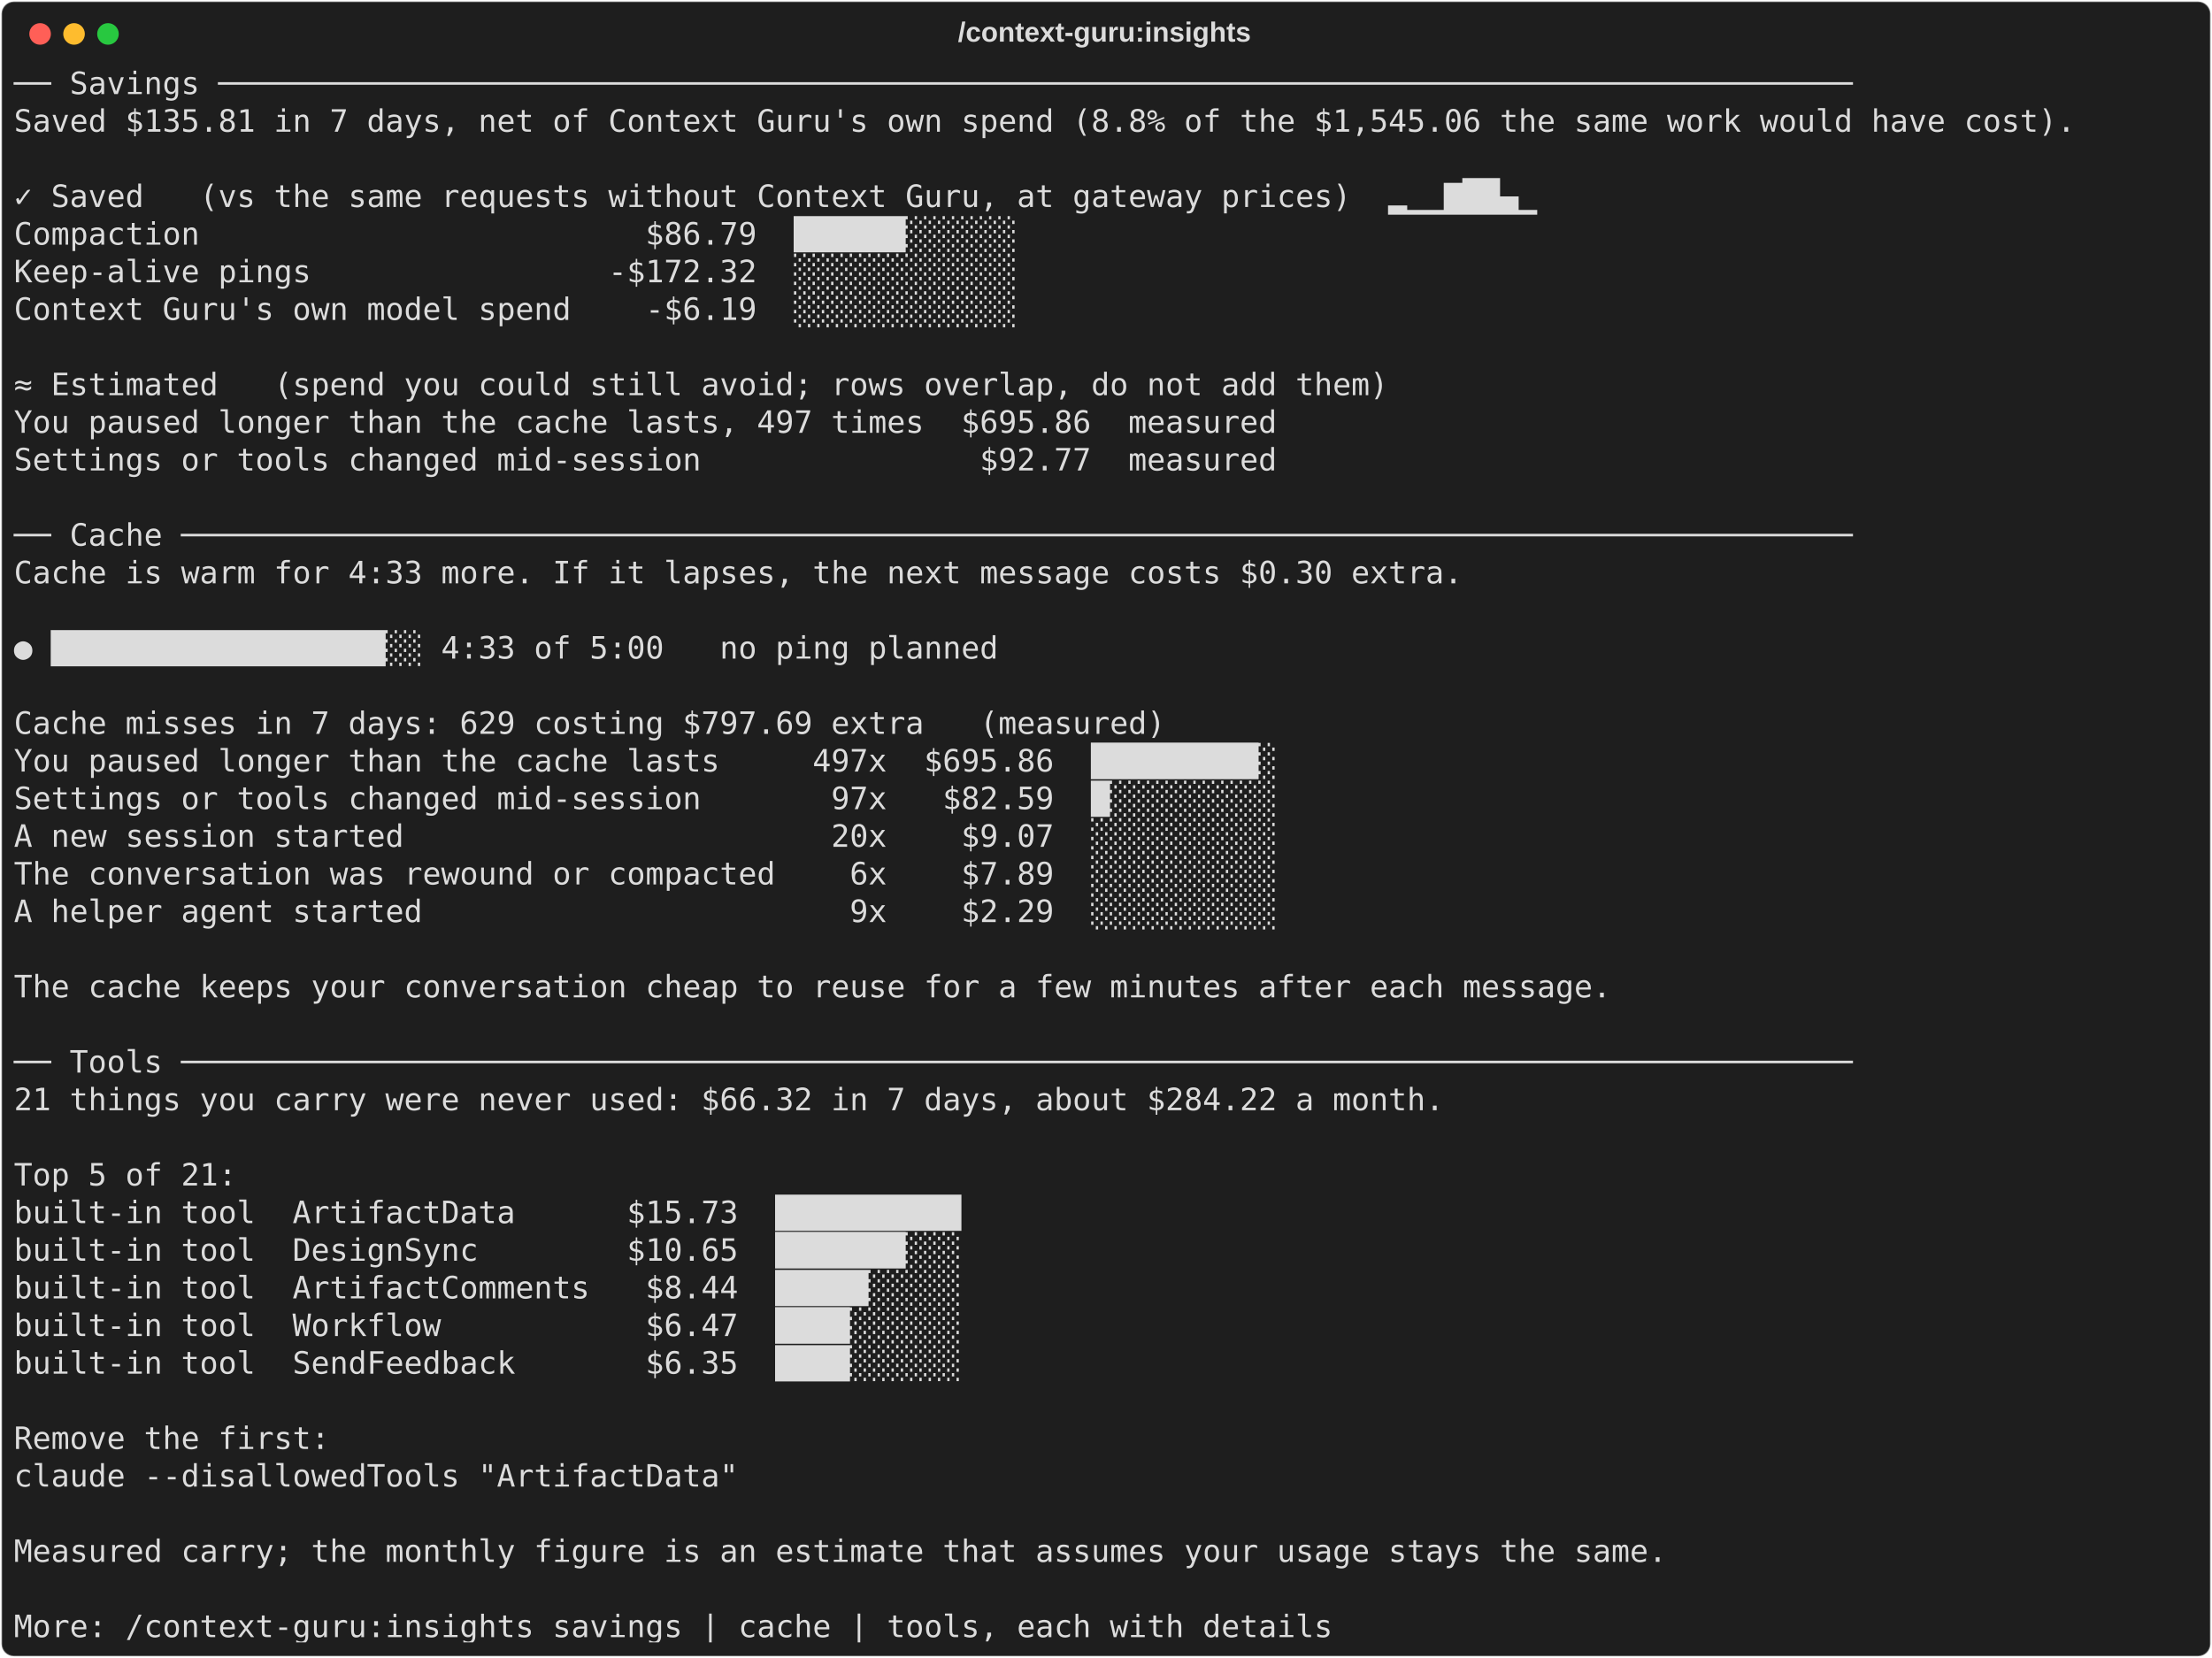
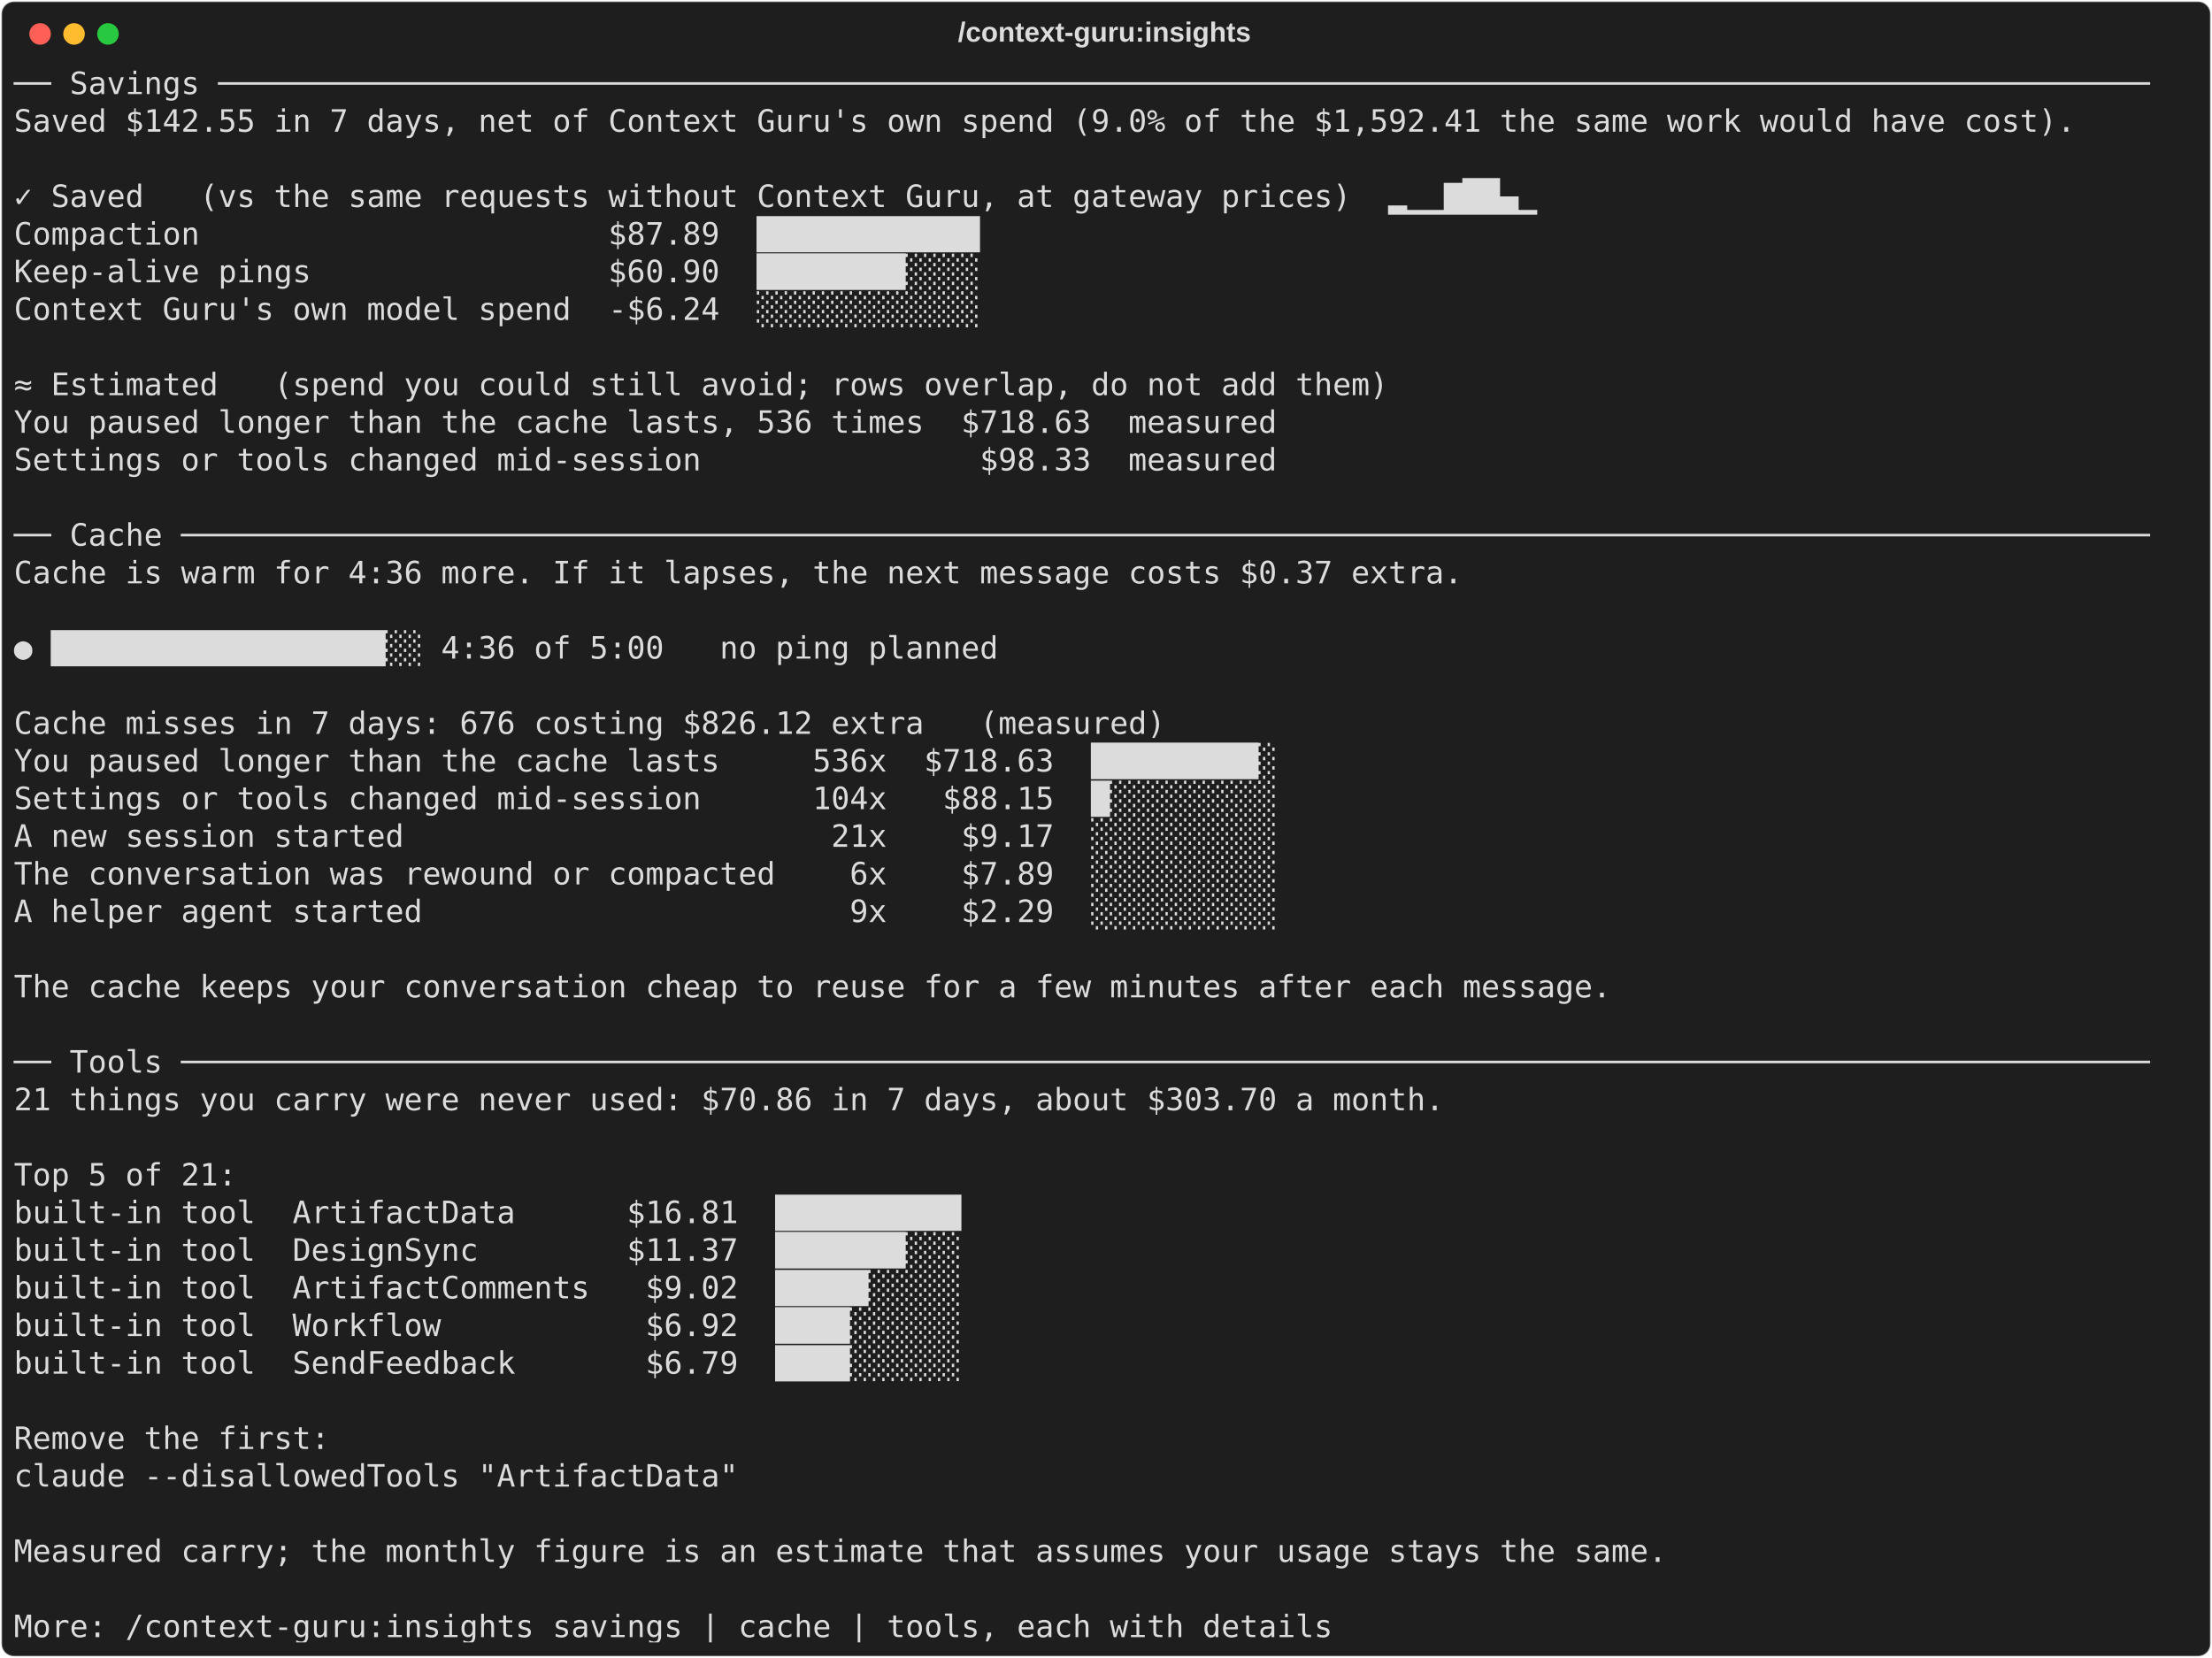
<svg xmlns="http://www.w3.org/2000/svg" class="rich-terminal" viewBox="0 0 1434 1074.8">
  <style>

    @font-face {
        font-family: "Fira Code";
        src: local("FiraCode-Regular"),
                url("https://cdnjs.cloudflare.com/ajax/libs/firacode/6.2.0/woff2/FiraCode-Regular.woff2") format("woff2"),
                url("https://cdnjs.cloudflare.com/ajax/libs/firacode/6.2.0/woff/FiraCode-Regular.woff") format("woff");
        font-style: normal;
        font-weight: 400;
    }
    @font-face {
        font-family: "Fira Code";
        src: local("FiraCode-Bold"),
                url("https://cdnjs.cloudflare.com/ajax/libs/firacode/6.2.0/woff2/FiraCode-Bold.woff2") format("woff2"),
                url("https://cdnjs.cloudflare.com/ajax/libs/firacode/6.2.0/woff/FiraCode-Bold.woff") format("woff");
        font-style: bold;
        font-weight: 700;
    }

-     .terminal-1784383824-matrix {
+     .terminal-3890144751-matrix {
        font-family: Fira Code, monospace;
        font-size: 20px;
        line-height: 24.4px;
        font-variant-east-asian: full-width;
    }

-     .terminal-1784383824-title {
+     .terminal-3890144751-title {
        font-size: 18px;
        font-weight: bold;
        font-family: arial;
    }

-     .terminal-1784383824-r1 { fill: #dcdcdc }
+     .terminal-3890144751-r1 { fill: #dcdcdc }
    </style>
  <defs>
-     <clipPath id="terminal-1784383824-clip-terminal">
+     <clipPath id="terminal-3890144751-clip-terminal">
      <rect x="0" y="0" width="1414.2" height="1023.8" />
    </clipPath>
-     <clipPath id="terminal-1784383824-line-0">
+     <clipPath id="terminal-3890144751-line-0">
      <rect x="0" y="1.5" width="1415.2" height="24.65" />
    </clipPath>
-     <clipPath id="terminal-1784383824-line-1">
+     <clipPath id="terminal-3890144751-line-1">
      <rect x="0" y="25.9" width="1415.2" height="24.65" />
    </clipPath>
-     <clipPath id="terminal-1784383824-line-2">
+     <clipPath id="terminal-3890144751-line-2">
      <rect x="0" y="50.3" width="1415.2" height="24.65" />
    </clipPath>
-     <clipPath id="terminal-1784383824-line-3">
+     <clipPath id="terminal-3890144751-line-3">
      <rect x="0" y="74.7" width="1415.2" height="24.65" />
    </clipPath>
-     <clipPath id="terminal-1784383824-line-4">
+     <clipPath id="terminal-3890144751-line-4">
      <rect x="0" y="99.1" width="1415.2" height="24.65" />
    </clipPath>
-     <clipPath id="terminal-1784383824-line-5">
+     <clipPath id="terminal-3890144751-line-5">
      <rect x="0" y="123.5" width="1415.2" height="24.65" />
    </clipPath>
-     <clipPath id="terminal-1784383824-line-6">
+     <clipPath id="terminal-3890144751-line-6">
      <rect x="0" y="147.9" width="1415.2" height="24.65" />
    </clipPath>
-     <clipPath id="terminal-1784383824-line-7">
+     <clipPath id="terminal-3890144751-line-7">
      <rect x="0" y="172.3" width="1415.2" height="24.65" />
    </clipPath>
-     <clipPath id="terminal-1784383824-line-8">
+     <clipPath id="terminal-3890144751-line-8">
      <rect x="0" y="196.7" width="1415.2" height="24.65" />
    </clipPath>
-     <clipPath id="terminal-1784383824-line-9">
+     <clipPath id="terminal-3890144751-line-9">
      <rect x="0" y="221.1" width="1415.2" height="24.65" />
    </clipPath>
-     <clipPath id="terminal-1784383824-line-10">
+     <clipPath id="terminal-3890144751-line-10">
      <rect x="0" y="245.5" width="1415.2" height="24.65" />
    </clipPath>
-     <clipPath id="terminal-1784383824-line-11">
+     <clipPath id="terminal-3890144751-line-11">
      <rect x="0" y="269.9" width="1415.2" height="24.65" />
    </clipPath>
-     <clipPath id="terminal-1784383824-line-12">
+     <clipPath id="terminal-3890144751-line-12">
      <rect x="0" y="294.3" width="1415.2" height="24.65" />
    </clipPath>
-     <clipPath id="terminal-1784383824-line-13">
+     <clipPath id="terminal-3890144751-line-13">
      <rect x="0" y="318.7" width="1415.2" height="24.65" />
    </clipPath>
-     <clipPath id="terminal-1784383824-line-14">
+     <clipPath id="terminal-3890144751-line-14">
      <rect x="0" y="343.1" width="1415.2" height="24.65" />
    </clipPath>
-     <clipPath id="terminal-1784383824-line-15">
+     <clipPath id="terminal-3890144751-line-15">
      <rect x="0" y="367.5" width="1415.2" height="24.65" />
    </clipPath>
-     <clipPath id="terminal-1784383824-line-16">
+     <clipPath id="terminal-3890144751-line-16">
      <rect x="0" y="391.9" width="1415.2" height="24.65" />
    </clipPath>
-     <clipPath id="terminal-1784383824-line-17">
+     <clipPath id="terminal-3890144751-line-17">
      <rect x="0" y="416.3" width="1415.2" height="24.65" />
    </clipPath>
-     <clipPath id="terminal-1784383824-line-18">
+     <clipPath id="terminal-3890144751-line-18">
      <rect x="0" y="440.7" width="1415.2" height="24.65" />
    </clipPath>
-     <clipPath id="terminal-1784383824-line-19">
+     <clipPath id="terminal-3890144751-line-19">
      <rect x="0" y="465.1" width="1415.2" height="24.65" />
    </clipPath>
-     <clipPath id="terminal-1784383824-line-20">
+     <clipPath id="terminal-3890144751-line-20">
      <rect x="0" y="489.5" width="1415.2" height="24.65" />
    </clipPath>
-     <clipPath id="terminal-1784383824-line-21">
+     <clipPath id="terminal-3890144751-line-21">
      <rect x="0" y="513.9" width="1415.2" height="24.65" />
    </clipPath>
-     <clipPath id="terminal-1784383824-line-22">
+     <clipPath id="terminal-3890144751-line-22">
      <rect x="0" y="538.3" width="1415.2" height="24.65" />
    </clipPath>
-     <clipPath id="terminal-1784383824-line-23">
+     <clipPath id="terminal-3890144751-line-23">
      <rect x="0" y="562.7" width="1415.2" height="24.65" />
    </clipPath>
-     <clipPath id="terminal-1784383824-line-24">
+     <clipPath id="terminal-3890144751-line-24">
      <rect x="0" y="587.1" width="1415.2" height="24.65" />
    </clipPath>
-     <clipPath id="terminal-1784383824-line-25">
+     <clipPath id="terminal-3890144751-line-25">
      <rect x="0" y="611.5" width="1415.2" height="24.65" />
    </clipPath>
-     <clipPath id="terminal-1784383824-line-26">
+     <clipPath id="terminal-3890144751-line-26">
      <rect x="0" y="635.9" width="1415.2" height="24.65" />
    </clipPath>
-     <clipPath id="terminal-1784383824-line-27">
+     <clipPath id="terminal-3890144751-line-27">
      <rect x="0" y="660.3" width="1415.2" height="24.65" />
    </clipPath>
-     <clipPath id="terminal-1784383824-line-28">
+     <clipPath id="terminal-3890144751-line-28">
      <rect x="0" y="684.7" width="1415.2" height="24.65" />
    </clipPath>
-     <clipPath id="terminal-1784383824-line-29">
+     <clipPath id="terminal-3890144751-line-29">
      <rect x="0" y="709.1" width="1415.2" height="24.65" />
    </clipPath>
-     <clipPath id="terminal-1784383824-line-30">
+     <clipPath id="terminal-3890144751-line-30">
      <rect x="0" y="733.5" width="1415.2" height="24.65" />
    </clipPath>
-     <clipPath id="terminal-1784383824-line-31">
+     <clipPath id="terminal-3890144751-line-31">
      <rect x="0" y="757.9" width="1415.2" height="24.65" />
    </clipPath>
-     <clipPath id="terminal-1784383824-line-32">
+     <clipPath id="terminal-3890144751-line-32">
      <rect x="0" y="782.3" width="1415.2" height="24.65" />
    </clipPath>
-     <clipPath id="terminal-1784383824-line-33">
+     <clipPath id="terminal-3890144751-line-33">
      <rect x="0" y="806.7" width="1415.2" height="24.65" />
    </clipPath>
-     <clipPath id="terminal-1784383824-line-34">
+     <clipPath id="terminal-3890144751-line-34">
      <rect x="0" y="831.1" width="1415.2" height="24.65" />
    </clipPath>
-     <clipPath id="terminal-1784383824-line-35">
+     <clipPath id="terminal-3890144751-line-35">
      <rect x="0" y="855.5" width="1415.2" height="24.65" />
    </clipPath>
-     <clipPath id="terminal-1784383824-line-36">
+     <clipPath id="terminal-3890144751-line-36">
      <rect x="0" y="879.9" width="1415.2" height="24.65" />
    </clipPath>
-     <clipPath id="terminal-1784383824-line-37">
+     <clipPath id="terminal-3890144751-line-37">
      <rect x="0" y="904.3" width="1415.2" height="24.65" />
    </clipPath>
-     <clipPath id="terminal-1784383824-line-38">
+     <clipPath id="terminal-3890144751-line-38">
      <rect x="0" y="928.7" width="1415.2" height="24.65" />
    </clipPath>
-     <clipPath id="terminal-1784383824-line-39">
+     <clipPath id="terminal-3890144751-line-39">
      <rect x="0" y="953.1" width="1415.2" height="24.65" />
    </clipPath>
-     <clipPath id="terminal-1784383824-line-40">
+     <clipPath id="terminal-3890144751-line-40">
      <rect x="0" y="977.5" width="1415.2" height="24.65" />
    </clipPath>
  </defs>
  <rect fill="#1e1e1e" stroke="rgba(255,255,255,0.35)" stroke-width="1" x="1" y="1" width="1432" height="1072.8" rx="8" />
-   <text class="terminal-1784383824-title" fill="#dcdcdc" text-anchor="middle" x="716" y="27">/context-guru:insights</text>
+   <text class="terminal-3890144751-title" fill="#dcdcdc" text-anchor="middle" x="716" y="27">/context-guru:insights</text>
  <g transform="translate(26,22)">
    <circle cx="0" cy="0" r="7" fill="#ff5f57" />
    <circle cx="22" cy="0" r="7" fill="#febc2e" />
    <circle cx="44" cy="0" r="7" fill="#28c840" />
  </g>
-   <g transform="translate(9, 41)" clip-path="url(#terminal-1784383824-clip-terminal)">
-     <g class="terminal-1784383824-matrix">
-       <text class="terminal-1784383824-r1" x="0" y="20" textLength="1207.8" clip-path="url(#terminal-1784383824-line-0)">── Savings ────────────────────────────────────────────────────────────────────────────────────────</text>
-       <text class="terminal-1784383824-r1" x="1415.2" y="20" textLength="12.2" clip-path="url(#terminal-1784383824-line-0)">
- </text>
-       <text class="terminal-1784383824-r1" x="0" y="44.4" textLength="1354.2" clip-path="url(#terminal-1784383824-line-1)">Saved $135.81 in 7 days, net of Context Guru's own spend (8.8% of the $1,545.06 the same work would have cost).</text>
-       <text class="terminal-1784383824-r1" x="1415.2" y="44.4" textLength="12.2" clip-path="url(#terminal-1784383824-line-1)">
- </text>
-       <text class="terminal-1784383824-r1" x="1415.2" y="68.8" textLength="12.2" clip-path="url(#terminal-1784383824-line-2)">
- </text>
-       <text class="terminal-1784383824-r1" x="0" y="93.2" textLength="1000.4" clip-path="url(#terminal-1784383824-line-3)">✓ Saved   (vs the same requests without Context Guru, at gateway prices)  ▂▁▁▇██▄▁</text>
-       <text class="terminal-1784383824-r1" x="1415.2" y="93.2" textLength="12.2" clip-path="url(#terminal-1784383824-line-3)">
- </text>
-       <text class="terminal-1784383824-r1" x="0" y="117.6" textLength="683.2" clip-path="url(#terminal-1784383824-line-4)">  Compaction                        $86.79  ██████░░░░░░</text>
-       <text class="terminal-1784383824-r1" x="1415.2" y="117.6" textLength="12.2" clip-path="url(#terminal-1784383824-line-4)">
- </text>
-       <text class="terminal-1784383824-r1" x="0" y="142" textLength="683.2" clip-path="url(#terminal-1784383824-line-5)">  Keep-alive pings                -$172.32  ░░░░░░░░░░░░</text>
-       <text class="terminal-1784383824-r1" x="1415.2" y="142" textLength="12.2" clip-path="url(#terminal-1784383824-line-5)">
- </text>
-       <text class="terminal-1784383824-r1" x="0" y="166.4" textLength="683.2" clip-path="url(#terminal-1784383824-line-6)">  Context Guru's own model spend    -$6.19  ░░░░░░░░░░░░</text>
-       <text class="terminal-1784383824-r1" x="1415.2" y="166.4" textLength="12.2" clip-path="url(#terminal-1784383824-line-6)">
- </text>
-       <text class="terminal-1784383824-r1" x="1415.2" y="190.8" textLength="12.2" clip-path="url(#terminal-1784383824-line-7)">
- </text>
-       <text class="terminal-1784383824-r1" x="0" y="215.2" textLength="902.8" clip-path="url(#terminal-1784383824-line-8)">≈ Estimated   (spend you could still avoid; rows overlap, do not add them)</text>
-       <text class="terminal-1784383824-r1" x="1415.2" y="215.2" textLength="12.2" clip-path="url(#terminal-1784383824-line-8)">
- </text>
-       <text class="terminal-1784383824-r1" x="0" y="239.6" textLength="854" clip-path="url(#terminal-1784383824-line-9)">  You paused longer than the cache lasts, 497 times  $695.86  measured</text>
-       <text class="terminal-1784383824-r1" x="1415.2" y="239.6" textLength="12.2" clip-path="url(#terminal-1784383824-line-9)">
- </text>
-       <text class="terminal-1784383824-r1" x="0" y="264" textLength="854" clip-path="url(#terminal-1784383824-line-10)">  Settings or tools changed mid-session               $92.77  measured</text>
-       <text class="terminal-1784383824-r1" x="1415.2" y="264" textLength="12.2" clip-path="url(#terminal-1784383824-line-10)">
- </text>
-       <text class="terminal-1784383824-r1" x="1415.2" y="288.4" textLength="12.2" clip-path="url(#terminal-1784383824-line-11)">
- </text>
-       <text class="terminal-1784383824-r1" x="0" y="312.8" textLength="1207.8" clip-path="url(#terminal-1784383824-line-12)">── Cache ──────────────────────────────────────────────────────────────────────────────────────────</text>
-       <text class="terminal-1784383824-r1" x="1415.2" y="312.8" textLength="12.2" clip-path="url(#terminal-1784383824-line-12)">
- </text>
-       <text class="terminal-1784383824-r1" x="0" y="337.2" textLength="951.6" clip-path="url(#terminal-1784383824-line-13)">Cache is warm for 4:33 more. If it lapses, the next message costs $0.30 extra.</text>
-       <text class="terminal-1784383824-r1" x="1415.2" y="337.2" textLength="12.2" clip-path="url(#terminal-1784383824-line-13)">
- </text>
-       <text class="terminal-1784383824-r1" x="1415.2" y="361.6" textLength="12.2" clip-path="url(#terminal-1784383824-line-14)">
- </text>
-       <text class="terminal-1784383824-r1" x="0" y="386" textLength="646.6" clip-path="url(#terminal-1784383824-line-15)">● ██████████████████░░ 4:33 of 5:00   no ping planned</text>
-       <text class="terminal-1784383824-r1" x="1415.2" y="386" textLength="12.2" clip-path="url(#terminal-1784383824-line-15)">
- </text>
-       <text class="terminal-1784383824-r1" x="1415.2" y="410.4" textLength="12.2" clip-path="url(#terminal-1784383824-line-16)">
- </text>
-       <text class="terminal-1784383824-r1" x="0" y="434.8" textLength="756.4" clip-path="url(#terminal-1784383824-line-17)">Cache misses in 7 days: 629 costing $797.69 extra   (measured)</text>
-       <text class="terminal-1784383824-r1" x="1415.2" y="434.8" textLength="12.2" clip-path="url(#terminal-1784383824-line-17)">
- </text>
-       <text class="terminal-1784383824-r1" x="0" y="459.2" textLength="854" clip-path="url(#terminal-1784383824-line-18)">  You paused longer than the cache lasts     497x  $695.86  █████████░</text>
-       <text class="terminal-1784383824-r1" x="1415.2" y="459.2" textLength="12.2" clip-path="url(#terminal-1784383824-line-18)">
- </text>
-       <text class="terminal-1784383824-r1" x="0" y="483.6" textLength="854" clip-path="url(#terminal-1784383824-line-19)">  Settings or tools changed mid-session       97x   $82.59  █░░░░░░░░░</text>
-       <text class="terminal-1784383824-r1" x="1415.2" y="483.6" textLength="12.2" clip-path="url(#terminal-1784383824-line-19)">
- </text>
-       <text class="terminal-1784383824-r1" x="0" y="508" textLength="854" clip-path="url(#terminal-1784383824-line-20)">  A new session started                       20x    $9.07  ░░░░░░░░░░</text>
-       <text class="terminal-1784383824-r1" x="1415.2" y="508" textLength="12.2" clip-path="url(#terminal-1784383824-line-20)">
- </text>
-       <text class="terminal-1784383824-r1" x="0" y="532.4" textLength="854" clip-path="url(#terminal-1784383824-line-21)">  The conversation was rewound or compacted    6x    $7.89  ░░░░░░░░░░</text>
-       <text class="terminal-1784383824-r1" x="1415.2" y="532.4" textLength="12.2" clip-path="url(#terminal-1784383824-line-21)">
- </text>
-       <text class="terminal-1784383824-r1" x="0" y="556.8" textLength="854" clip-path="url(#terminal-1784383824-line-22)">  A helper agent started                       9x    $2.29  ░░░░░░░░░░</text>
-       <text class="terminal-1784383824-r1" x="1415.2" y="556.8" textLength="12.2" clip-path="url(#terminal-1784383824-line-22)">
- </text>
-       <text class="terminal-1784383824-r1" x="1415.2" y="581.2" textLength="12.2" clip-path="url(#terminal-1784383824-line-23)">
- </text>
-       <text class="terminal-1784383824-r1" x="0" y="605.6" textLength="1049.2" clip-path="url(#terminal-1784383824-line-24)">The cache keeps your conversation cheap to reuse for a few minutes after each message.</text>
-       <text class="terminal-1784383824-r1" x="1415.2" y="605.6" textLength="12.2" clip-path="url(#terminal-1784383824-line-24)">
- </text>
-       <text class="terminal-1784383824-r1" x="1415.2" y="630" textLength="12.2" clip-path="url(#terminal-1784383824-line-25)">
- </text>
-       <text class="terminal-1784383824-r1" x="0" y="654.4" textLength="1207.8" clip-path="url(#terminal-1784383824-line-26)">── Tools ──────────────────────────────────────────────────────────────────────────────────────────</text>
-       <text class="terminal-1784383824-r1" x="1415.2" y="654.4" textLength="12.2" clip-path="url(#terminal-1784383824-line-26)">
- </text>
-       <text class="terminal-1784383824-r1" x="0" y="678.8" textLength="939.4" clip-path="url(#terminal-1784383824-line-27)">21 things you carry were never used: $66.32 in 7 days, about $284.22 a month.</text>
-       <text class="terminal-1784383824-r1" x="1415.2" y="678.8" textLength="12.2" clip-path="url(#terminal-1784383824-line-27)">
- </text>
-       <text class="terminal-1784383824-r1" x="1415.2" y="703.2" textLength="12.2" clip-path="url(#terminal-1784383824-line-28)">
- </text>
-       <text class="terminal-1784383824-r1" x="0" y="727.6" textLength="146.4" clip-path="url(#terminal-1784383824-line-29)">Top 5 of 21:</text>
-       <text class="terminal-1784383824-r1" x="1415.2" y="727.6" textLength="12.2" clip-path="url(#terminal-1784383824-line-29)">
- </text>
-       <text class="terminal-1784383824-r1" x="0" y="752" textLength="646.6" clip-path="url(#terminal-1784383824-line-30)">  built-in tool  ArtifactData      $15.73  ██████████</text>
-       <text class="terminal-1784383824-r1" x="1415.2" y="752" textLength="12.2" clip-path="url(#terminal-1784383824-line-30)">
- </text>
-       <text class="terminal-1784383824-r1" x="0" y="776.4" textLength="646.6" clip-path="url(#terminal-1784383824-line-31)">  built-in tool  DesignSync        $10.65  ███████░░░</text>
-       <text class="terminal-1784383824-r1" x="1415.2" y="776.4" textLength="12.2" clip-path="url(#terminal-1784383824-line-31)">
- </text>
-       <text class="terminal-1784383824-r1" x="0" y="800.8" textLength="646.6" clip-path="url(#terminal-1784383824-line-32)">  built-in tool  ArtifactComments   $8.44  █████░░░░░</text>
-       <text class="terminal-1784383824-r1" x="1415.2" y="800.8" textLength="12.2" clip-path="url(#terminal-1784383824-line-32)">
- </text>
-       <text class="terminal-1784383824-r1" x="0" y="825.2" textLength="646.6" clip-path="url(#terminal-1784383824-line-33)">  built-in tool  Workflow           $6.47  ████░░░░░░</text>
-       <text class="terminal-1784383824-r1" x="1415.2" y="825.2" textLength="12.2" clip-path="url(#terminal-1784383824-line-33)">
- </text>
-       <text class="terminal-1784383824-r1" x="0" y="849.6" textLength="646.6" clip-path="url(#terminal-1784383824-line-34)">  built-in tool  SendFeedback       $6.35  ████░░░░░░</text>
-       <text class="terminal-1784383824-r1" x="1415.2" y="849.6" textLength="12.2" clip-path="url(#terminal-1784383824-line-34)">
- </text>
-       <text class="terminal-1784383824-r1" x="1415.2" y="874" textLength="12.2" clip-path="url(#terminal-1784383824-line-35)">
- </text>
-       <text class="terminal-1784383824-r1" x="0" y="898.4" textLength="207.4" clip-path="url(#terminal-1784383824-line-36)">Remove the first:</text>
-       <text class="terminal-1784383824-r1" x="1415.2" y="898.4" textLength="12.2" clip-path="url(#terminal-1784383824-line-36)">
- </text>
-       <text class="terminal-1784383824-r1" x="0" y="922.8" textLength="500.2" clip-path="url(#terminal-1784383824-line-37)">  claude --disallowedTools "ArtifactData"</text>
-       <text class="terminal-1784383824-r1" x="1415.2" y="922.8" textLength="12.2" clip-path="url(#terminal-1784383824-line-37)">
- </text>
-       <text class="terminal-1784383824-r1" x="1415.2" y="947.2" textLength="12.2" clip-path="url(#terminal-1784383824-line-38)">
- </text>
-       <text class="terminal-1784383824-r1" x="0" y="971.6" textLength="1085.8" clip-path="url(#terminal-1784383824-line-39)">Measured carry; the monthly figure is an estimate that assumes your usage stays the same.</text>
-       <text class="terminal-1784383824-r1" x="1415.2" y="971.6" textLength="12.2" clip-path="url(#terminal-1784383824-line-39)">
- </text>
-       <text class="terminal-1784383824-r1" x="1415.2" y="996" textLength="12.2" clip-path="url(#terminal-1784383824-line-40)">
- </text>
-       <text class="terminal-1784383824-r1" x="0" y="1020.4" textLength="866.2" clip-path="url(#terminal-1784383824-line-41)">More: /context-guru:insights savings | cache | tools, each with details</text>
-       <text class="terminal-1784383824-r1" x="1415.2" y="1020.4" textLength="12.2" clip-path="url(#terminal-1784383824-line-41)">
+   <g transform="translate(9, 41)" clip-path="url(#terminal-3890144751-clip-terminal)">
+     <g class="terminal-3890144751-matrix">
+       <text class="terminal-3890144751-r1" x="0" y="20" textLength="1403" clip-path="url(#terminal-3890144751-line-0)">── Savings ────────────────────────────────────────────────────────────────────────────────────────────────────────</text>
+       <text class="terminal-3890144751-r1" x="1415.2" y="20" textLength="12.2" clip-path="url(#terminal-3890144751-line-0)">
+ </text>
+       <text class="terminal-3890144751-r1" x="0" y="44.4" textLength="1354.2" clip-path="url(#terminal-3890144751-line-1)">Saved $142.55 in 7 days, net of Context Guru's own spend (9.0% of the $1,592.41 the same work would have cost).</text>
+       <text class="terminal-3890144751-r1" x="1415.2" y="44.4" textLength="12.2" clip-path="url(#terminal-3890144751-line-1)">
+ </text>
+       <text class="terminal-3890144751-r1" x="1415.2" y="68.8" textLength="12.2" clip-path="url(#terminal-3890144751-line-2)">
+ </text>
+       <text class="terminal-3890144751-r1" x="0" y="93.2" textLength="1000.4" clip-path="url(#terminal-3890144751-line-3)">✓ Saved   (vs the same requests without Context Guru, at gateway prices)  ▂▁▁▇██▄▁</text>
+       <text class="terminal-3890144751-r1" x="1415.2" y="93.2" textLength="12.2" clip-path="url(#terminal-3890144751-line-3)">
+ </text>
+       <text class="terminal-3890144751-r1" x="0" y="117.6" textLength="658.8" clip-path="url(#terminal-3890144751-line-4)">  Compaction                      $87.89  ████████████</text>
+       <text class="terminal-3890144751-r1" x="1415.2" y="117.6" textLength="12.2" clip-path="url(#terminal-3890144751-line-4)">
+ </text>
+       <text class="terminal-3890144751-r1" x="0" y="142" textLength="658.8" clip-path="url(#terminal-3890144751-line-5)">  Keep-alive pings                $60.90  ████████░░░░</text>
+       <text class="terminal-3890144751-r1" x="1415.2" y="142" textLength="12.2" clip-path="url(#terminal-3890144751-line-5)">
+ </text>
+       <text class="terminal-3890144751-r1" x="0" y="166.4" textLength="658.8" clip-path="url(#terminal-3890144751-line-6)">  Context Guru's own model spend  -$6.24  ░░░░░░░░░░░░</text>
+       <text class="terminal-3890144751-r1" x="1415.2" y="166.4" textLength="12.2" clip-path="url(#terminal-3890144751-line-6)">
+ </text>
+       <text class="terminal-3890144751-r1" x="1415.2" y="190.8" textLength="12.2" clip-path="url(#terminal-3890144751-line-7)">
+ </text>
+       <text class="terminal-3890144751-r1" x="0" y="215.2" textLength="902.8" clip-path="url(#terminal-3890144751-line-8)">≈ Estimated   (spend you could still avoid; rows overlap, do not add them)</text>
+       <text class="terminal-3890144751-r1" x="1415.2" y="215.2" textLength="12.2" clip-path="url(#terminal-3890144751-line-8)">
+ </text>
+       <text class="terminal-3890144751-r1" x="0" y="239.6" textLength="854" clip-path="url(#terminal-3890144751-line-9)">  You paused longer than the cache lasts, 536 times  $718.63  measured</text>
+       <text class="terminal-3890144751-r1" x="1415.2" y="239.6" textLength="12.2" clip-path="url(#terminal-3890144751-line-9)">
+ </text>
+       <text class="terminal-3890144751-r1" x="0" y="264" textLength="854" clip-path="url(#terminal-3890144751-line-10)">  Settings or tools changed mid-session               $98.33  measured</text>
+       <text class="terminal-3890144751-r1" x="1415.2" y="264" textLength="12.2" clip-path="url(#terminal-3890144751-line-10)">
+ </text>
+       <text class="terminal-3890144751-r1" x="1415.2" y="288.4" textLength="12.2" clip-path="url(#terminal-3890144751-line-11)">
+ </text>
+       <text class="terminal-3890144751-r1" x="0" y="312.8" textLength="1403" clip-path="url(#terminal-3890144751-line-12)">── Cache ──────────────────────────────────────────────────────────────────────────────────────────────────────────</text>
+       <text class="terminal-3890144751-r1" x="1415.2" y="312.8" textLength="12.2" clip-path="url(#terminal-3890144751-line-12)">
+ </text>
+       <text class="terminal-3890144751-r1" x="0" y="337.2" textLength="951.6" clip-path="url(#terminal-3890144751-line-13)">Cache is warm for 4:36 more. If it lapses, the next message costs $0.37 extra.</text>
+       <text class="terminal-3890144751-r1" x="1415.2" y="337.2" textLength="12.2" clip-path="url(#terminal-3890144751-line-13)">
+ </text>
+       <text class="terminal-3890144751-r1" x="1415.2" y="361.6" textLength="12.2" clip-path="url(#terminal-3890144751-line-14)">
+ </text>
+       <text class="terminal-3890144751-r1" x="0" y="386" textLength="646.6" clip-path="url(#terminal-3890144751-line-15)">● ██████████████████░░ 4:36 of 5:00   no ping planned</text>
+       <text class="terminal-3890144751-r1" x="1415.2" y="386" textLength="12.2" clip-path="url(#terminal-3890144751-line-15)">
+ </text>
+       <text class="terminal-3890144751-r1" x="1415.2" y="410.4" textLength="12.2" clip-path="url(#terminal-3890144751-line-16)">
+ </text>
+       <text class="terminal-3890144751-r1" x="0" y="434.8" textLength="756.4" clip-path="url(#terminal-3890144751-line-17)">Cache misses in 7 days: 676 costing $826.12 extra   (measured)</text>
+       <text class="terminal-3890144751-r1" x="1415.2" y="434.8" textLength="12.2" clip-path="url(#terminal-3890144751-line-17)">
+ </text>
+       <text class="terminal-3890144751-r1" x="0" y="459.2" textLength="854" clip-path="url(#terminal-3890144751-line-18)">  You paused longer than the cache lasts     536x  $718.63  █████████░</text>
+       <text class="terminal-3890144751-r1" x="1415.2" y="459.2" textLength="12.2" clip-path="url(#terminal-3890144751-line-18)">
+ </text>
+       <text class="terminal-3890144751-r1" x="0" y="483.6" textLength="854" clip-path="url(#terminal-3890144751-line-19)">  Settings or tools changed mid-session      104x   $88.15  █░░░░░░░░░</text>
+       <text class="terminal-3890144751-r1" x="1415.2" y="483.6" textLength="12.2" clip-path="url(#terminal-3890144751-line-19)">
+ </text>
+       <text class="terminal-3890144751-r1" x="0" y="508" textLength="854" clip-path="url(#terminal-3890144751-line-20)">  A new session started                       21x    $9.17  ░░░░░░░░░░</text>
+       <text class="terminal-3890144751-r1" x="1415.2" y="508" textLength="12.2" clip-path="url(#terminal-3890144751-line-20)">
+ </text>
+       <text class="terminal-3890144751-r1" x="0" y="532.4" textLength="854" clip-path="url(#terminal-3890144751-line-21)">  The conversation was rewound or compacted    6x    $7.89  ░░░░░░░░░░</text>
+       <text class="terminal-3890144751-r1" x="1415.2" y="532.4" textLength="12.2" clip-path="url(#terminal-3890144751-line-21)">
+ </text>
+       <text class="terminal-3890144751-r1" x="0" y="556.8" textLength="854" clip-path="url(#terminal-3890144751-line-22)">  A helper agent started                       9x    $2.29  ░░░░░░░░░░</text>
+       <text class="terminal-3890144751-r1" x="1415.2" y="556.8" textLength="12.2" clip-path="url(#terminal-3890144751-line-22)">
+ </text>
+       <text class="terminal-3890144751-r1" x="1415.2" y="581.2" textLength="12.2" clip-path="url(#terminal-3890144751-line-23)">
+ </text>
+       <text class="terminal-3890144751-r1" x="0" y="605.6" textLength="1049.2" clip-path="url(#terminal-3890144751-line-24)">The cache keeps your conversation cheap to reuse for a few minutes after each message.</text>
+       <text class="terminal-3890144751-r1" x="1415.2" y="605.6" textLength="12.2" clip-path="url(#terminal-3890144751-line-24)">
+ </text>
+       <text class="terminal-3890144751-r1" x="1415.2" y="630" textLength="12.2" clip-path="url(#terminal-3890144751-line-25)">
+ </text>
+       <text class="terminal-3890144751-r1" x="0" y="654.4" textLength="1403" clip-path="url(#terminal-3890144751-line-26)">── Tools ──────────────────────────────────────────────────────────────────────────────────────────────────────────</text>
+       <text class="terminal-3890144751-r1" x="1415.2" y="654.4" textLength="12.2" clip-path="url(#terminal-3890144751-line-26)">
+ </text>
+       <text class="terminal-3890144751-r1" x="0" y="678.8" textLength="939.4" clip-path="url(#terminal-3890144751-line-27)">21 things you carry were never used: $70.86 in 7 days, about $303.70 a month.</text>
+       <text class="terminal-3890144751-r1" x="1415.2" y="678.8" textLength="12.2" clip-path="url(#terminal-3890144751-line-27)">
+ </text>
+       <text class="terminal-3890144751-r1" x="1415.2" y="703.2" textLength="12.2" clip-path="url(#terminal-3890144751-line-28)">
+ </text>
+       <text class="terminal-3890144751-r1" x="0" y="727.6" textLength="146.4" clip-path="url(#terminal-3890144751-line-29)">Top 5 of 21:</text>
+       <text class="terminal-3890144751-r1" x="1415.2" y="727.6" textLength="12.2" clip-path="url(#terminal-3890144751-line-29)">
+ </text>
+       <text class="terminal-3890144751-r1" x="0" y="752" textLength="646.6" clip-path="url(#terminal-3890144751-line-30)">  built-in tool  ArtifactData      $16.81  ██████████</text>
+       <text class="terminal-3890144751-r1" x="1415.2" y="752" textLength="12.2" clip-path="url(#terminal-3890144751-line-30)">
+ </text>
+       <text class="terminal-3890144751-r1" x="0" y="776.4" textLength="646.6" clip-path="url(#terminal-3890144751-line-31)">  built-in tool  DesignSync        $11.37  ███████░░░</text>
+       <text class="terminal-3890144751-r1" x="1415.2" y="776.4" textLength="12.2" clip-path="url(#terminal-3890144751-line-31)">
+ </text>
+       <text class="terminal-3890144751-r1" x="0" y="800.8" textLength="646.6" clip-path="url(#terminal-3890144751-line-32)">  built-in tool  ArtifactComments   $9.02  █████░░░░░</text>
+       <text class="terminal-3890144751-r1" x="1415.2" y="800.8" textLength="12.2" clip-path="url(#terminal-3890144751-line-32)">
+ </text>
+       <text class="terminal-3890144751-r1" x="0" y="825.2" textLength="646.6" clip-path="url(#terminal-3890144751-line-33)">  built-in tool  Workflow           $6.92  ████░░░░░░</text>
+       <text class="terminal-3890144751-r1" x="1415.2" y="825.2" textLength="12.2" clip-path="url(#terminal-3890144751-line-33)">
+ </text>
+       <text class="terminal-3890144751-r1" x="0" y="849.6" textLength="646.6" clip-path="url(#terminal-3890144751-line-34)">  built-in tool  SendFeedback       $6.79  ████░░░░░░</text>
+       <text class="terminal-3890144751-r1" x="1415.2" y="849.6" textLength="12.2" clip-path="url(#terminal-3890144751-line-34)">
+ </text>
+       <text class="terminal-3890144751-r1" x="1415.2" y="874" textLength="12.2" clip-path="url(#terminal-3890144751-line-35)">
+ </text>
+       <text class="terminal-3890144751-r1" x="0" y="898.4" textLength="207.4" clip-path="url(#terminal-3890144751-line-36)">Remove the first:</text>
+       <text class="terminal-3890144751-r1" x="1415.2" y="898.4" textLength="12.2" clip-path="url(#terminal-3890144751-line-36)">
+ </text>
+       <text class="terminal-3890144751-r1" x="0" y="922.8" textLength="500.2" clip-path="url(#terminal-3890144751-line-37)">  claude --disallowedTools "ArtifactData"</text>
+       <text class="terminal-3890144751-r1" x="1415.2" y="922.8" textLength="12.2" clip-path="url(#terminal-3890144751-line-37)">
+ </text>
+       <text class="terminal-3890144751-r1" x="1415.2" y="947.2" textLength="12.2" clip-path="url(#terminal-3890144751-line-38)">
+ </text>
+       <text class="terminal-3890144751-r1" x="0" y="971.6" textLength="1085.8" clip-path="url(#terminal-3890144751-line-39)">Measured carry; the monthly figure is an estimate that assumes your usage stays the same.</text>
+       <text class="terminal-3890144751-r1" x="1415.2" y="971.6" textLength="12.2" clip-path="url(#terminal-3890144751-line-39)">
+ </text>
+       <text class="terminal-3890144751-r1" x="1415.2" y="996" textLength="12.2" clip-path="url(#terminal-3890144751-line-40)">
+ </text>
+       <text class="terminal-3890144751-r1" x="0" y="1020.4" textLength="866.2" clip-path="url(#terminal-3890144751-line-41)">More: /context-guru:insights savings | cache | tools, each with details</text>
+       <text class="terminal-3890144751-r1" x="1415.2" y="1020.4" textLength="12.2" clip-path="url(#terminal-3890144751-line-41)">
</text>
    </g>
  </g>
</svg>
